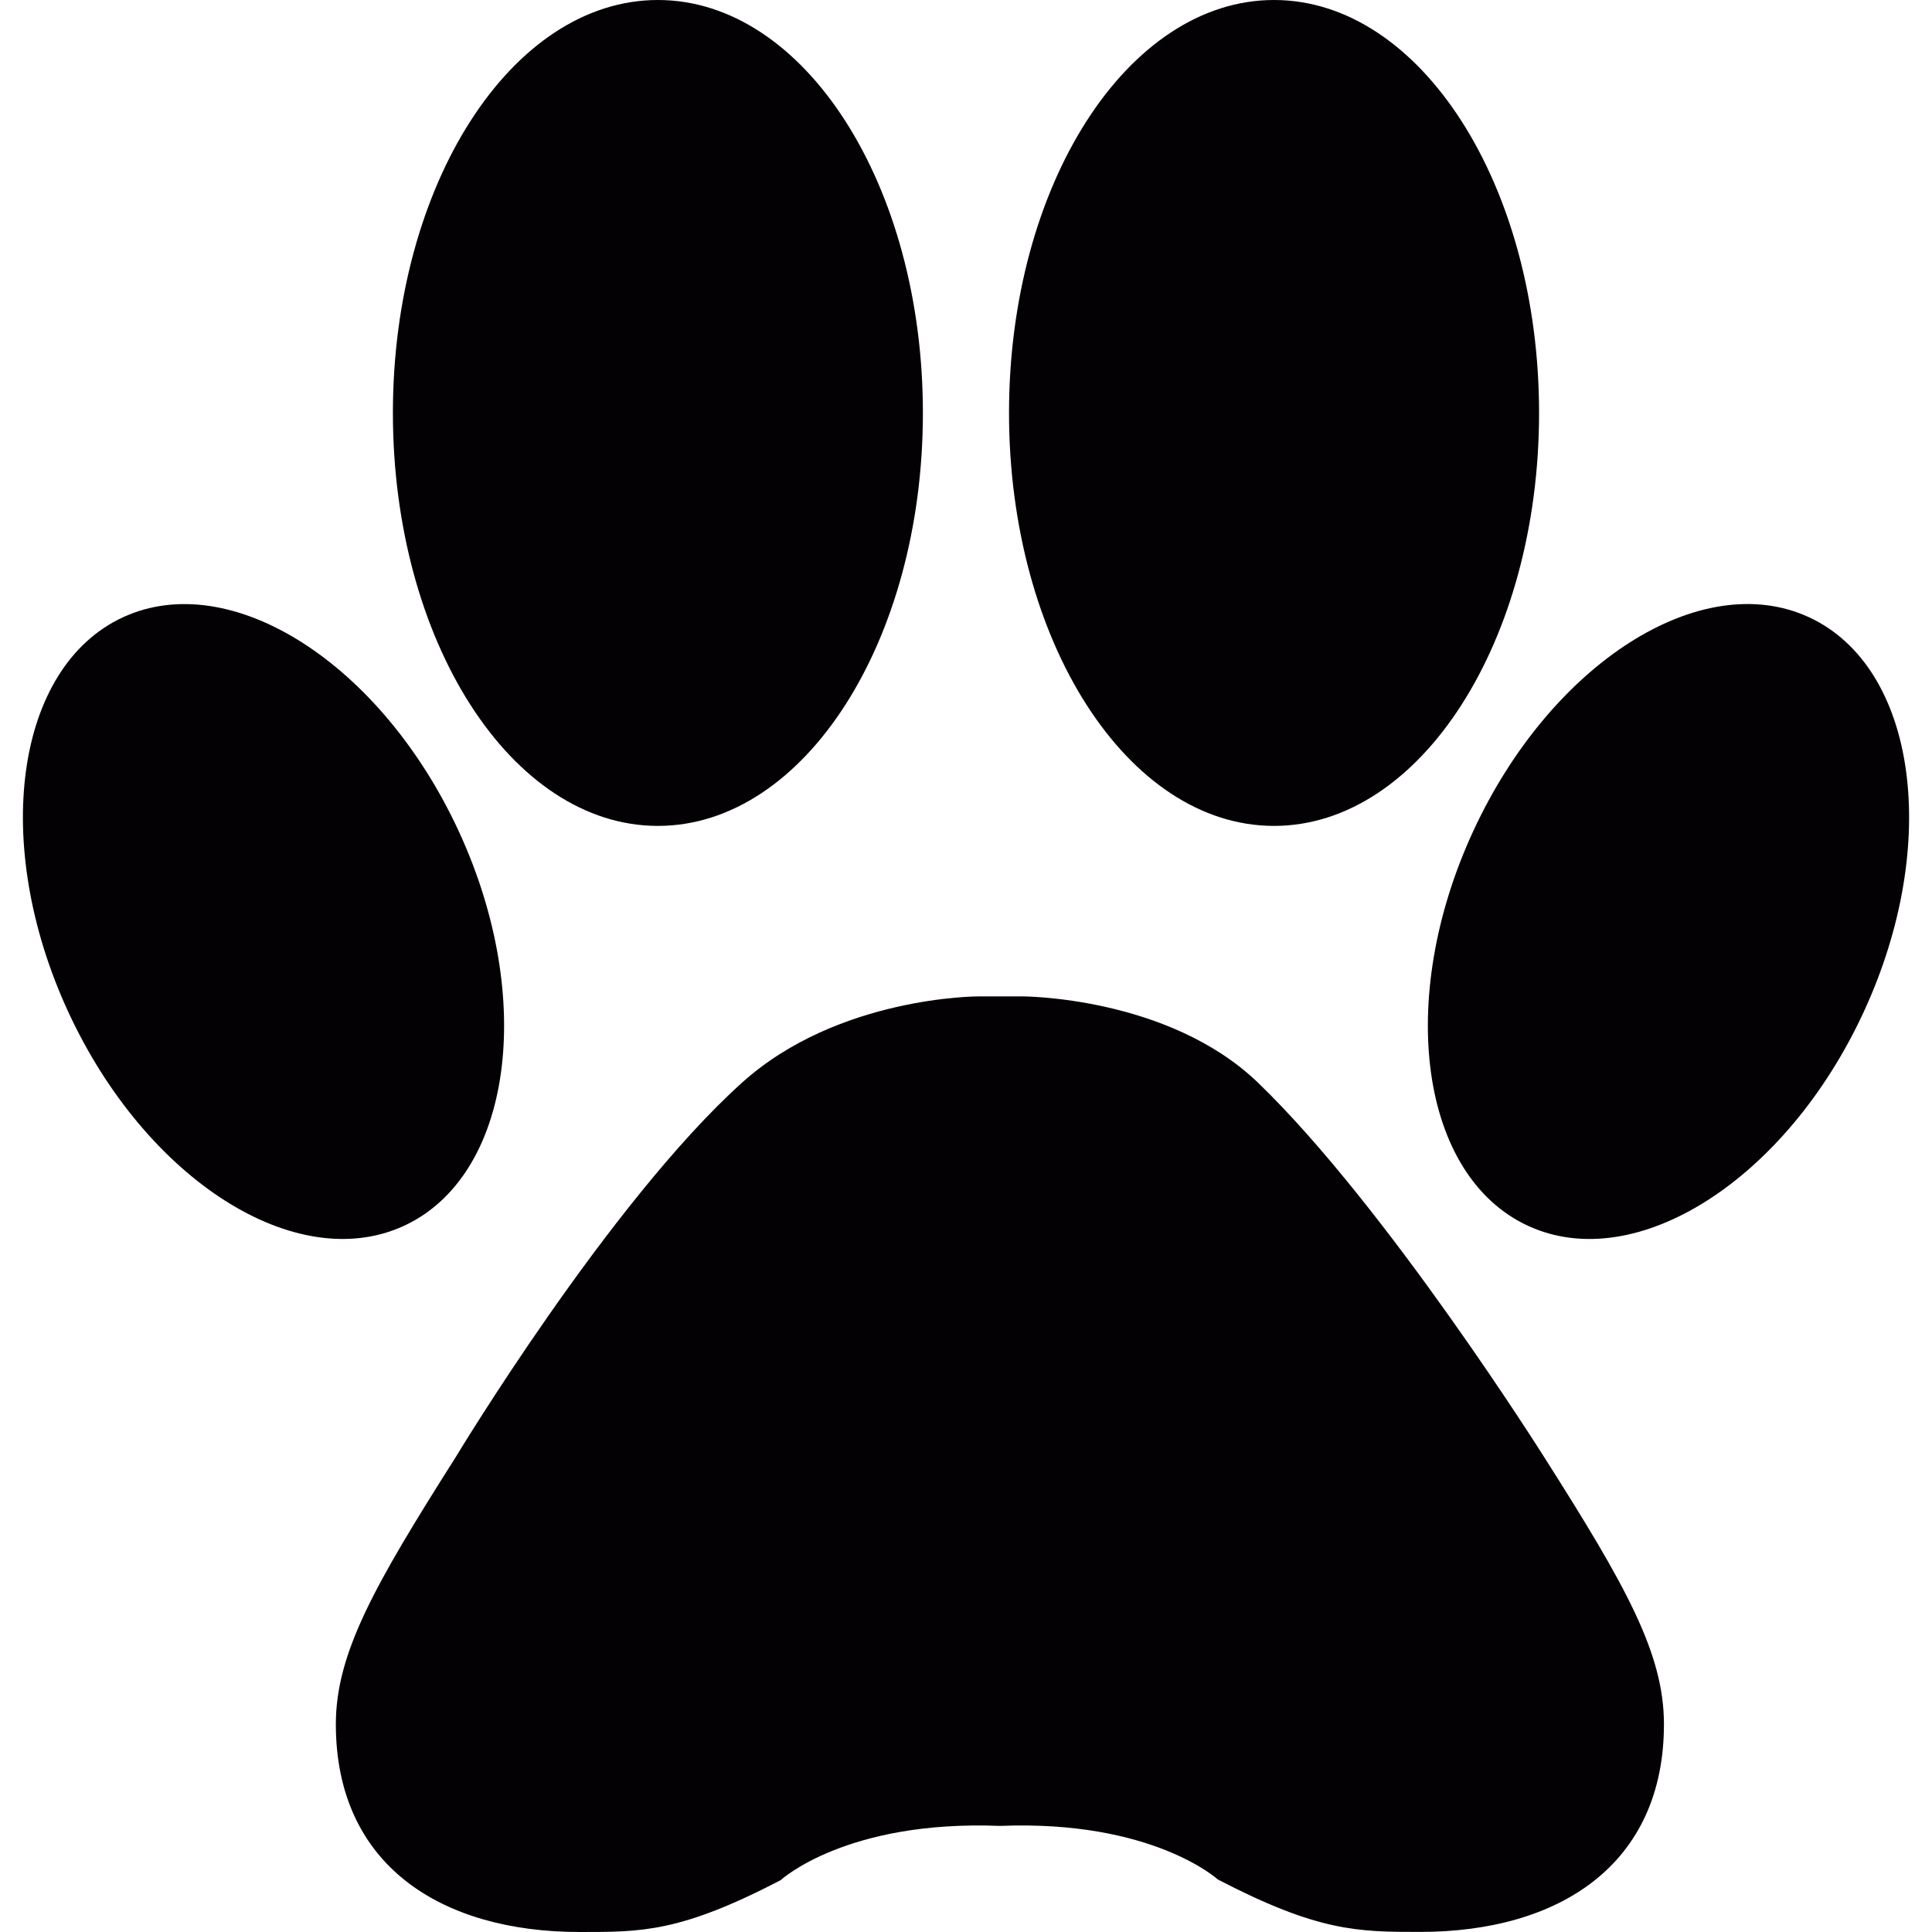
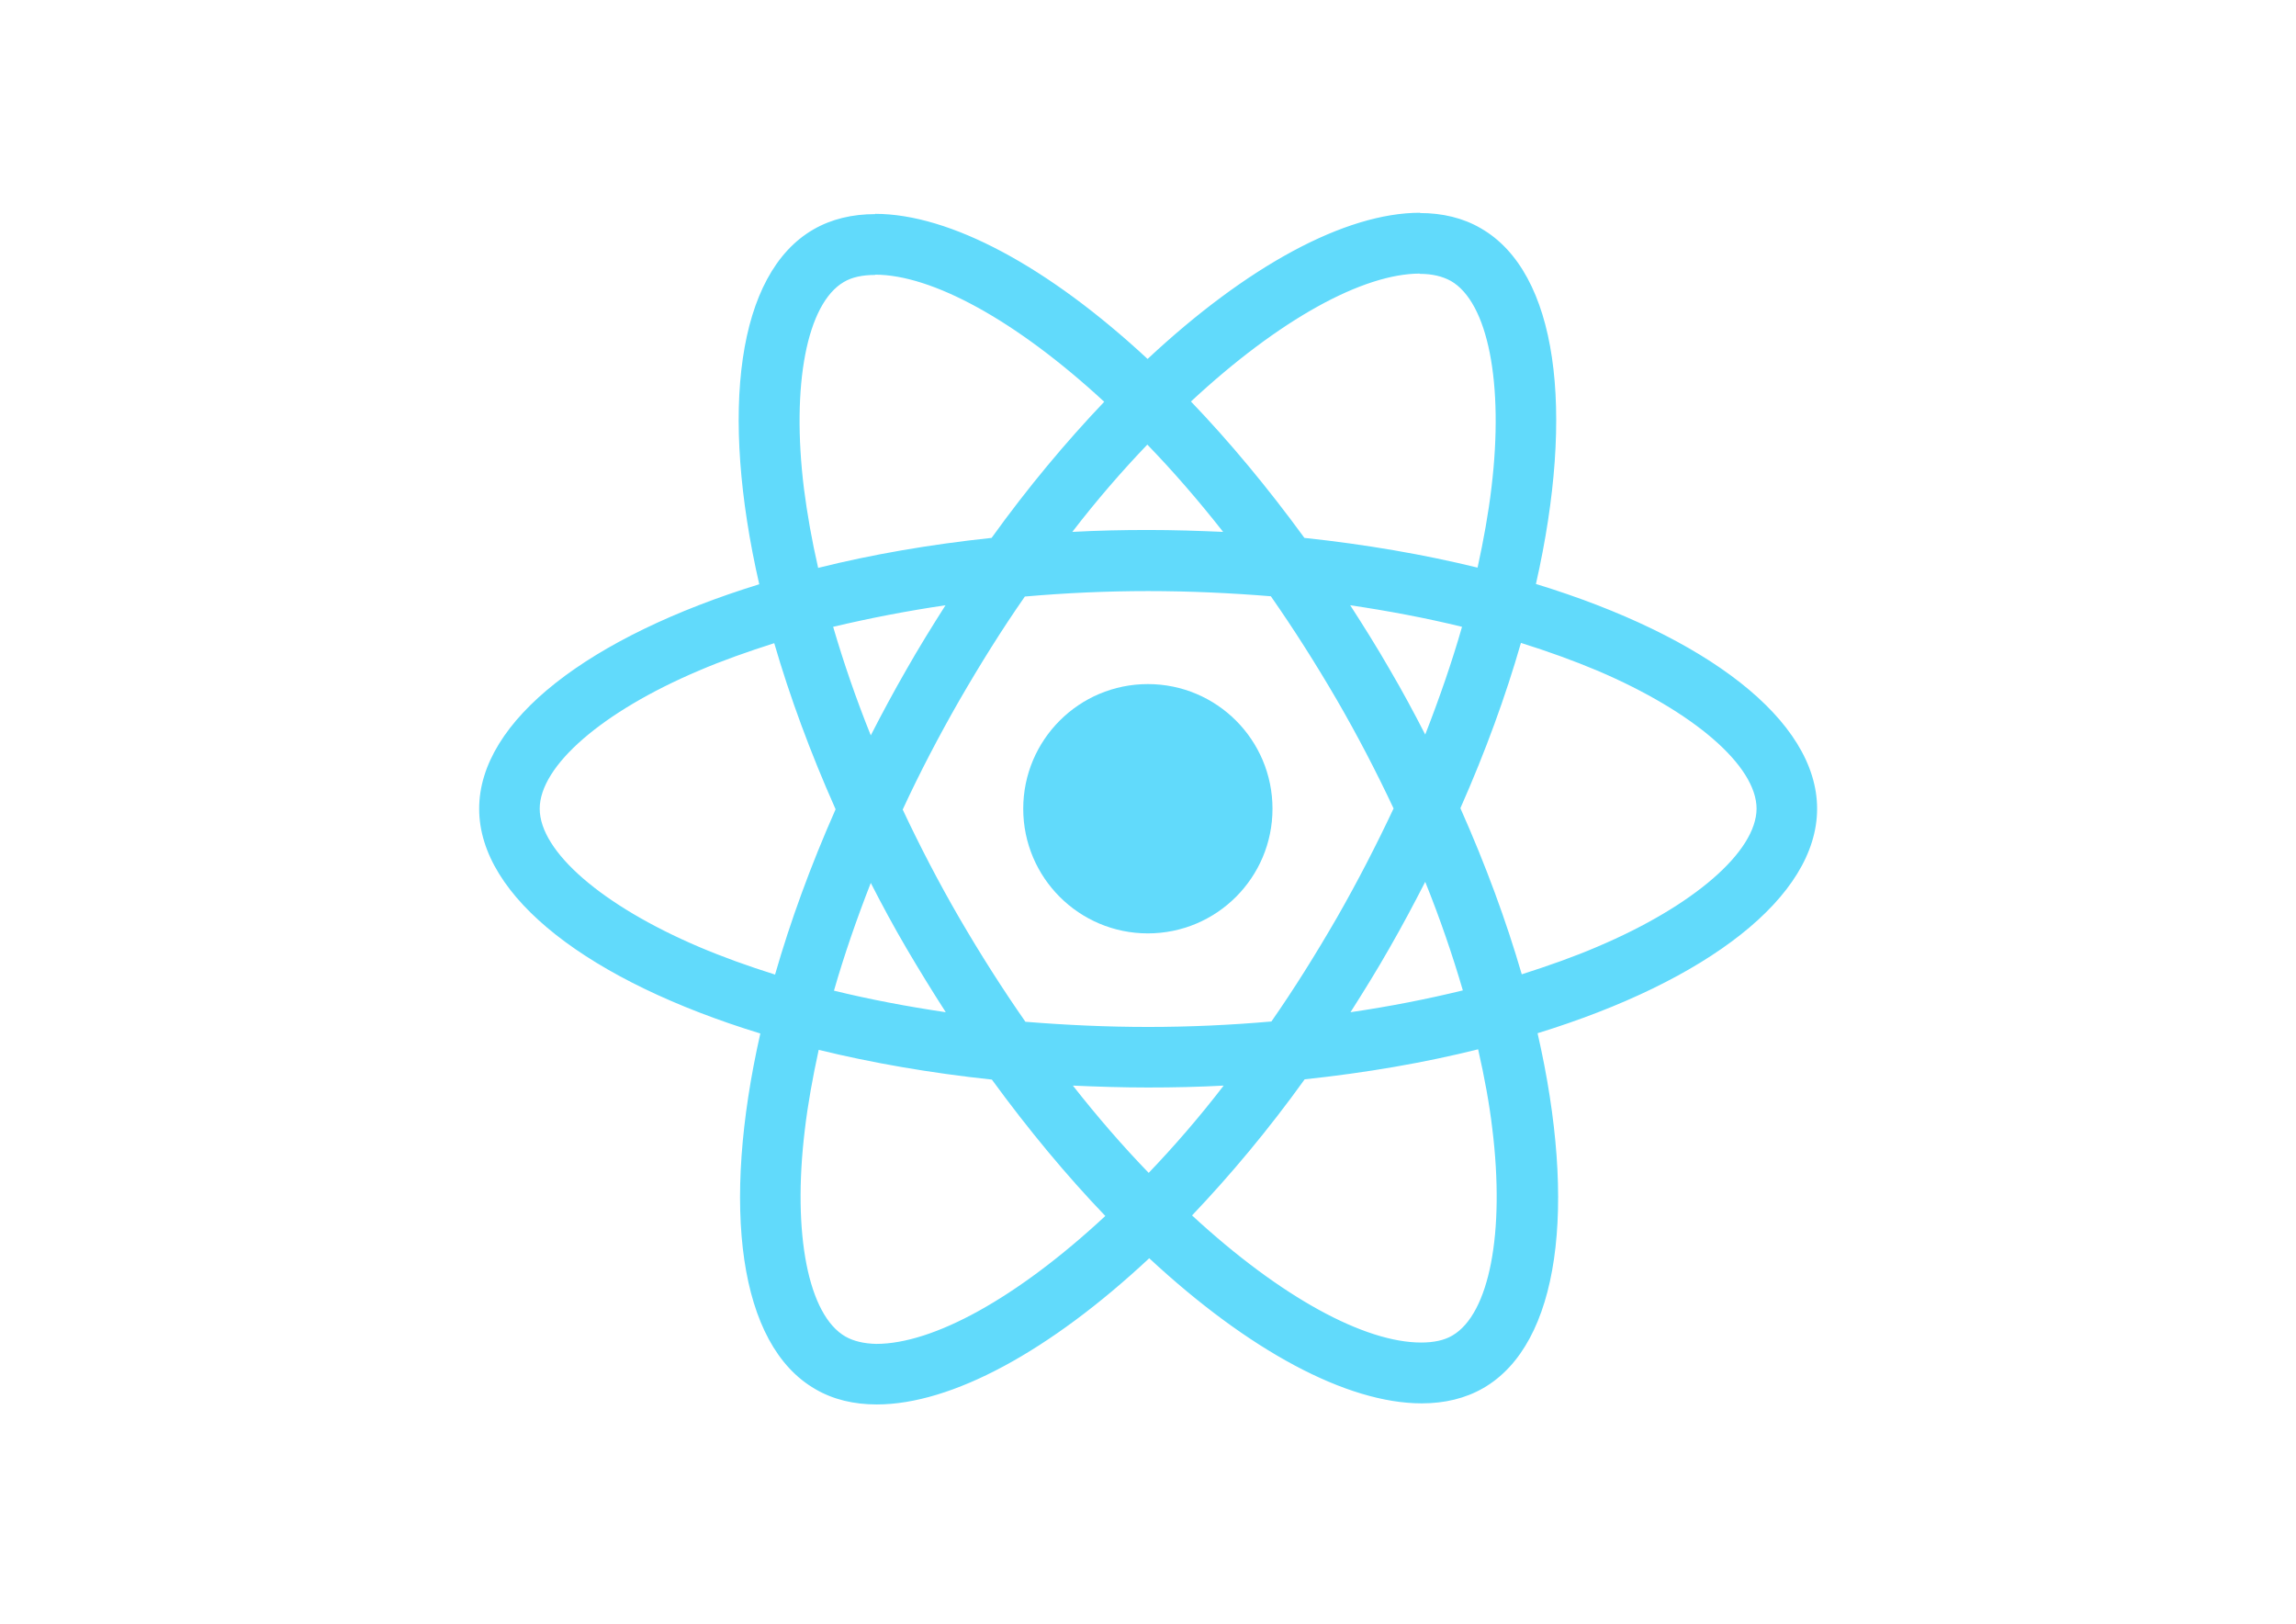
- <svg xmlns="http://www.w3.org/2000/svg" version="1.1" id="Capa_1" x="0px" y="0px" viewBox="0 0 48.839 48.839" style="enable-background:new 0 0 48.839 48.839;" xml:space="preserve">
-   <g>
-     <path style="fill:#030104;" d="M39.041,36.843c2.054,3.234,3.022,4.951,3.022,6.742c0,3.537-2.627,5.252-6.166,5.252   c-1.56,0-2.567-0.002-5.112-1.326c0,0-1.649-1.509-5.508-1.354c-3.895-0.154-5.545,1.373-5.545,1.373   c-2.545,1.323-3.516,1.309-5.074,1.309c-3.539,0-6.168-1.713-6.168-5.252c0-1.791,0.971-3.506,3.024-6.742   c0,0,3.881-6.445,7.244-9.477c2.43-2.188,5.973-2.18,5.973-2.18h1.093v-0.001c0,0,3.698-0.009,5.976,2.181   C35.059,30.51,39.041,36.844,39.041,36.843z M16.631,20.878c3.7,0,6.699-4.674,6.699-10.439S20.331,0,16.631,0   S9.932,4.674,9.932,10.439S12.931,20.878,16.631,20.878z M10.211,30.988c2.727-1.259,3.349-5.723,1.388-9.971   s-5.761-6.672-8.488-5.414s-3.348,5.723-1.388,9.971C3.684,29.822,7.484,32.245,10.211,30.988z M32.206,20.878   c3.7,0,6.7-4.674,6.7-10.439S35.906,0,32.206,0s-6.699,4.674-6.699,10.439C25.507,16.204,28.506,20.878,32.206,20.878z    M45.727,15.602c-2.728-1.259-6.527,1.165-8.488,5.414s-1.339,8.713,1.389,9.972c2.728,1.258,6.527-1.166,8.488-5.414   S48.455,16.861,45.727,15.602z" />
+ <svg xmlns="http://www.w3.org/2000/svg" viewBox="0 0 841.9 595.3">
+   <g fill="#61DAFB">
+     <path d="M666.3 296.5c0-32.5-40.7-63.3-103.1-82.4 14.4-63.6 8-114.2-20.2-130.4-6.5-3.8-14.1-5.6-22.4-5.6v22.3c4.6 0 8.3.9 11.4 2.6 13.6 7.8 19.5 37.5 14.9 75.7-1.1 9.4-2.9 19.3-5.1 29.4-19.6-4.8-41-8.5-63.5-10.9-13.5-18.5-27.5-35.3-41.6-50 32.6-30.3 63.2-46.9 84-46.9V78c-27.5 0-63.5 19.6-99.9 53.6-36.4-33.8-72.4-53.2-99.9-53.2v22.3c20.7 0 51.4 16.5 84 46.6-14 14.7-28 31.4-41.3 49.9-22.6 2.4-44 6.1-63.6 11-2.3-10-4-19.7-5.2-29-4.7-38.2 1.1-67.9 14.6-75.8 3-1.8 6.9-2.6 11.5-2.6V78.5c-8.4 0-16 1.8-22.6 5.6-28.1 16.2-34.4 66.7-19.9 130.1-62.2 19.2-102.7 49.9-102.7 82.3 0 32.5 40.7 63.3 103.1 82.4-14.4 63.6-8 114.2 20.2 130.4 6.5 3.8 14.1 5.6 22.5 5.6 27.5 0 63.5-19.6 99.9-53.6 36.4 33.8 72.4 53.2 99.9 53.2 8.4 0 16-1.8 22.6-5.6 28.1-16.2 34.4-66.7 19.9-130.1 62-19.1 102.5-49.9 102.5-82.3zm-130.2-66.7c-3.7 12.9-8.3 26.2-13.5 39.5-4.1-8-8.4-16-13.1-24-4.6-8-9.5-15.8-14.4-23.4 14.2 2.1 27.9 4.7 41 7.9zm-45.8 106.5c-7.8 13.5-15.8 26.3-24.1 38.2-14.9 1.3-30 2-45.2 2-15.1 0-30.2-.7-45-1.9-8.3-11.9-16.4-24.6-24.2-38-7.6-13.1-14.5-26.4-20.8-39.8 6.2-13.4 13.2-26.8 20.7-39.9 7.8-13.5 15.8-26.3 24.1-38.2 14.9-1.3 30-2 45.2-2 15.1 0 30.2.7 45 1.9 8.3 11.9 16.4 24.6 24.2 38 7.6 13.1 14.5 26.4 20.8 39.8-6.3 13.4-13.2 26.8-20.7 39.9zm32.3-13c5.4 13.4 10 26.8 13.8 39.8-13.1 3.2-26.9 5.9-41.2 8 4.9-7.7 9.8-15.6 14.4-23.7 4.6-8 8.9-16.1 13-24.1zM421.2 430c-9.3-9.6-18.6-20.3-27.8-32 9 .4 18.2.7 27.5.7 9.4 0 18.7-.2 27.8-.7-9 11.7-18.3 22.4-27.5 32zm-74.4-58.9c-14.2-2.1-27.9-4.7-41-7.9 3.7-12.9 8.3-26.2 13.5-39.5 4.1 8 8.4 16 13.1 24 4.7 8 9.5 15.8 14.4 23.4zM420.7 163c9.3 9.6 18.6 20.3 27.8 32-9-.4-18.2-.7-27.5-.7-9.4 0-18.7.2-27.8.7 9-11.7 18.3-22.4 27.5-32zm-74 58.9c-4.9 7.7-9.8 15.6-14.4 23.7-4.6 8-8.9 16-13 24-5.4-13.4-10-26.8-13.8-39.8 13.1-3.1 26.9-5.8 41.2-7.9zm-90.5 125.2c-35.4-15.1-58.3-34.9-58.3-50.6 0-15.7 22.9-35.6 58.3-50.6 8.6-3.7 18-7 27.7-10.1 5.7 19.6 13.2 40 22.5 60.9-9.2 20.8-16.6 41.1-22.2 60.6-9.9-3.1-19.3-6.5-28-10.2zM310 490c-13.6-7.8-19.5-37.5-14.9-75.7 1.1-9.4 2.9-19.3 5.1-29.4 19.6 4.8 41 8.5 63.5 10.9 13.5 18.5 27.5 35.3 41.6 50-32.6 30.3-63.2 46.9-84 46.9-4.5-.1-8.3-1-11.3-2.7zm237.2-76.2c4.7 38.2-1.1 67.9-14.6 75.8-3 1.8-6.9 2.6-11.5 2.6-20.7 0-51.4-16.5-84-46.6 14-14.7 28-31.4 41.3-49.9 22.6-2.4 44-6.1 63.6-11 2.3 10.1 4.1 19.8 5.2 29.1zm38.5-66.7c-8.6 3.7-18 7-27.7 10.1-5.7-19.6-13.2-40-22.5-60.9 9.2-20.8 16.6-41.1 22.2-60.6 9.9 3.1 19.3 6.5 28.1 10.2 35.4 15.1 58.3 34.9 58.3 50.6-.1 15.7-23 35.6-58.4 50.6zM320.8 78.4z" />
+     <circle cx="420.9" cy="296.5" r="45.7" />
+     <path d="M520.5 78.1z" />
  </g>
-   <g>
- </g>
-   <g>
- </g>
-   <g>
- </g>
-   <g>
- </g>
-   <g>
- </g>
-   <g>
- </g>
-   <g>
- </g>
-   <g>
- </g>
-   <g>
- </g>
-   <g>
- </g>
-   <g>
- </g>
-   <g>
- </g>
-   <g>
- </g>
-   <g>
- </g>
-   <g>
- </g>
</svg>
